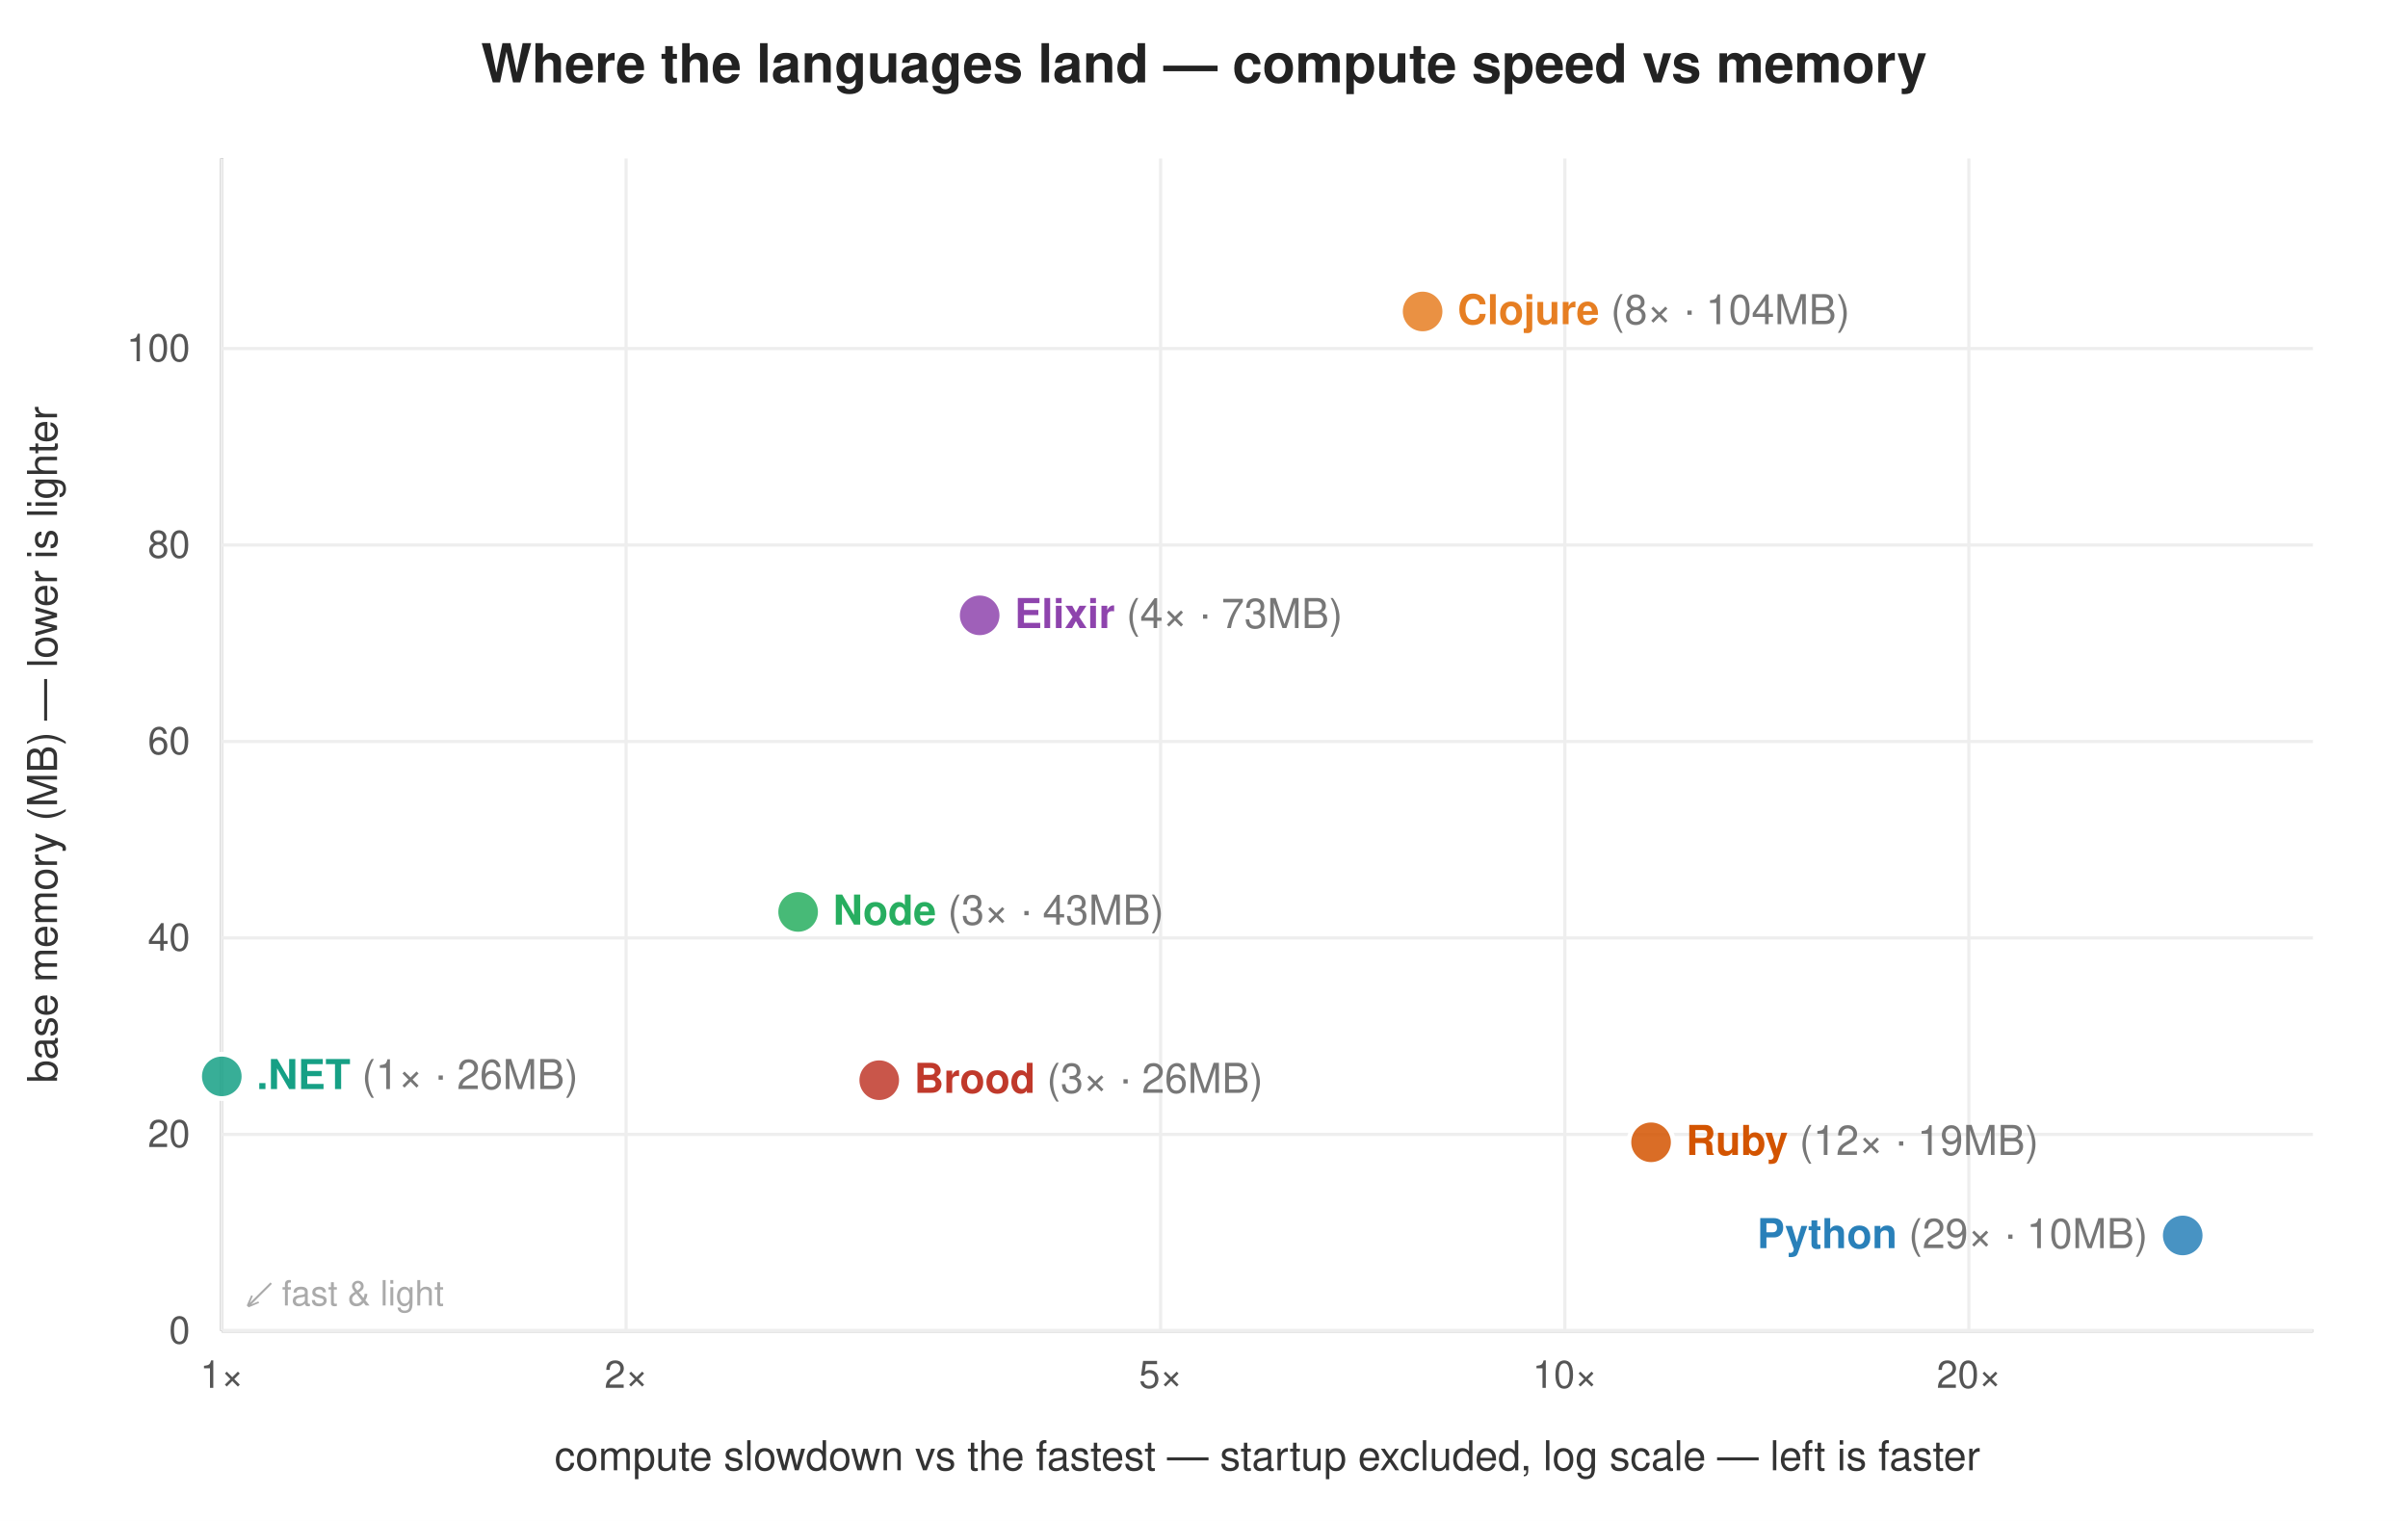
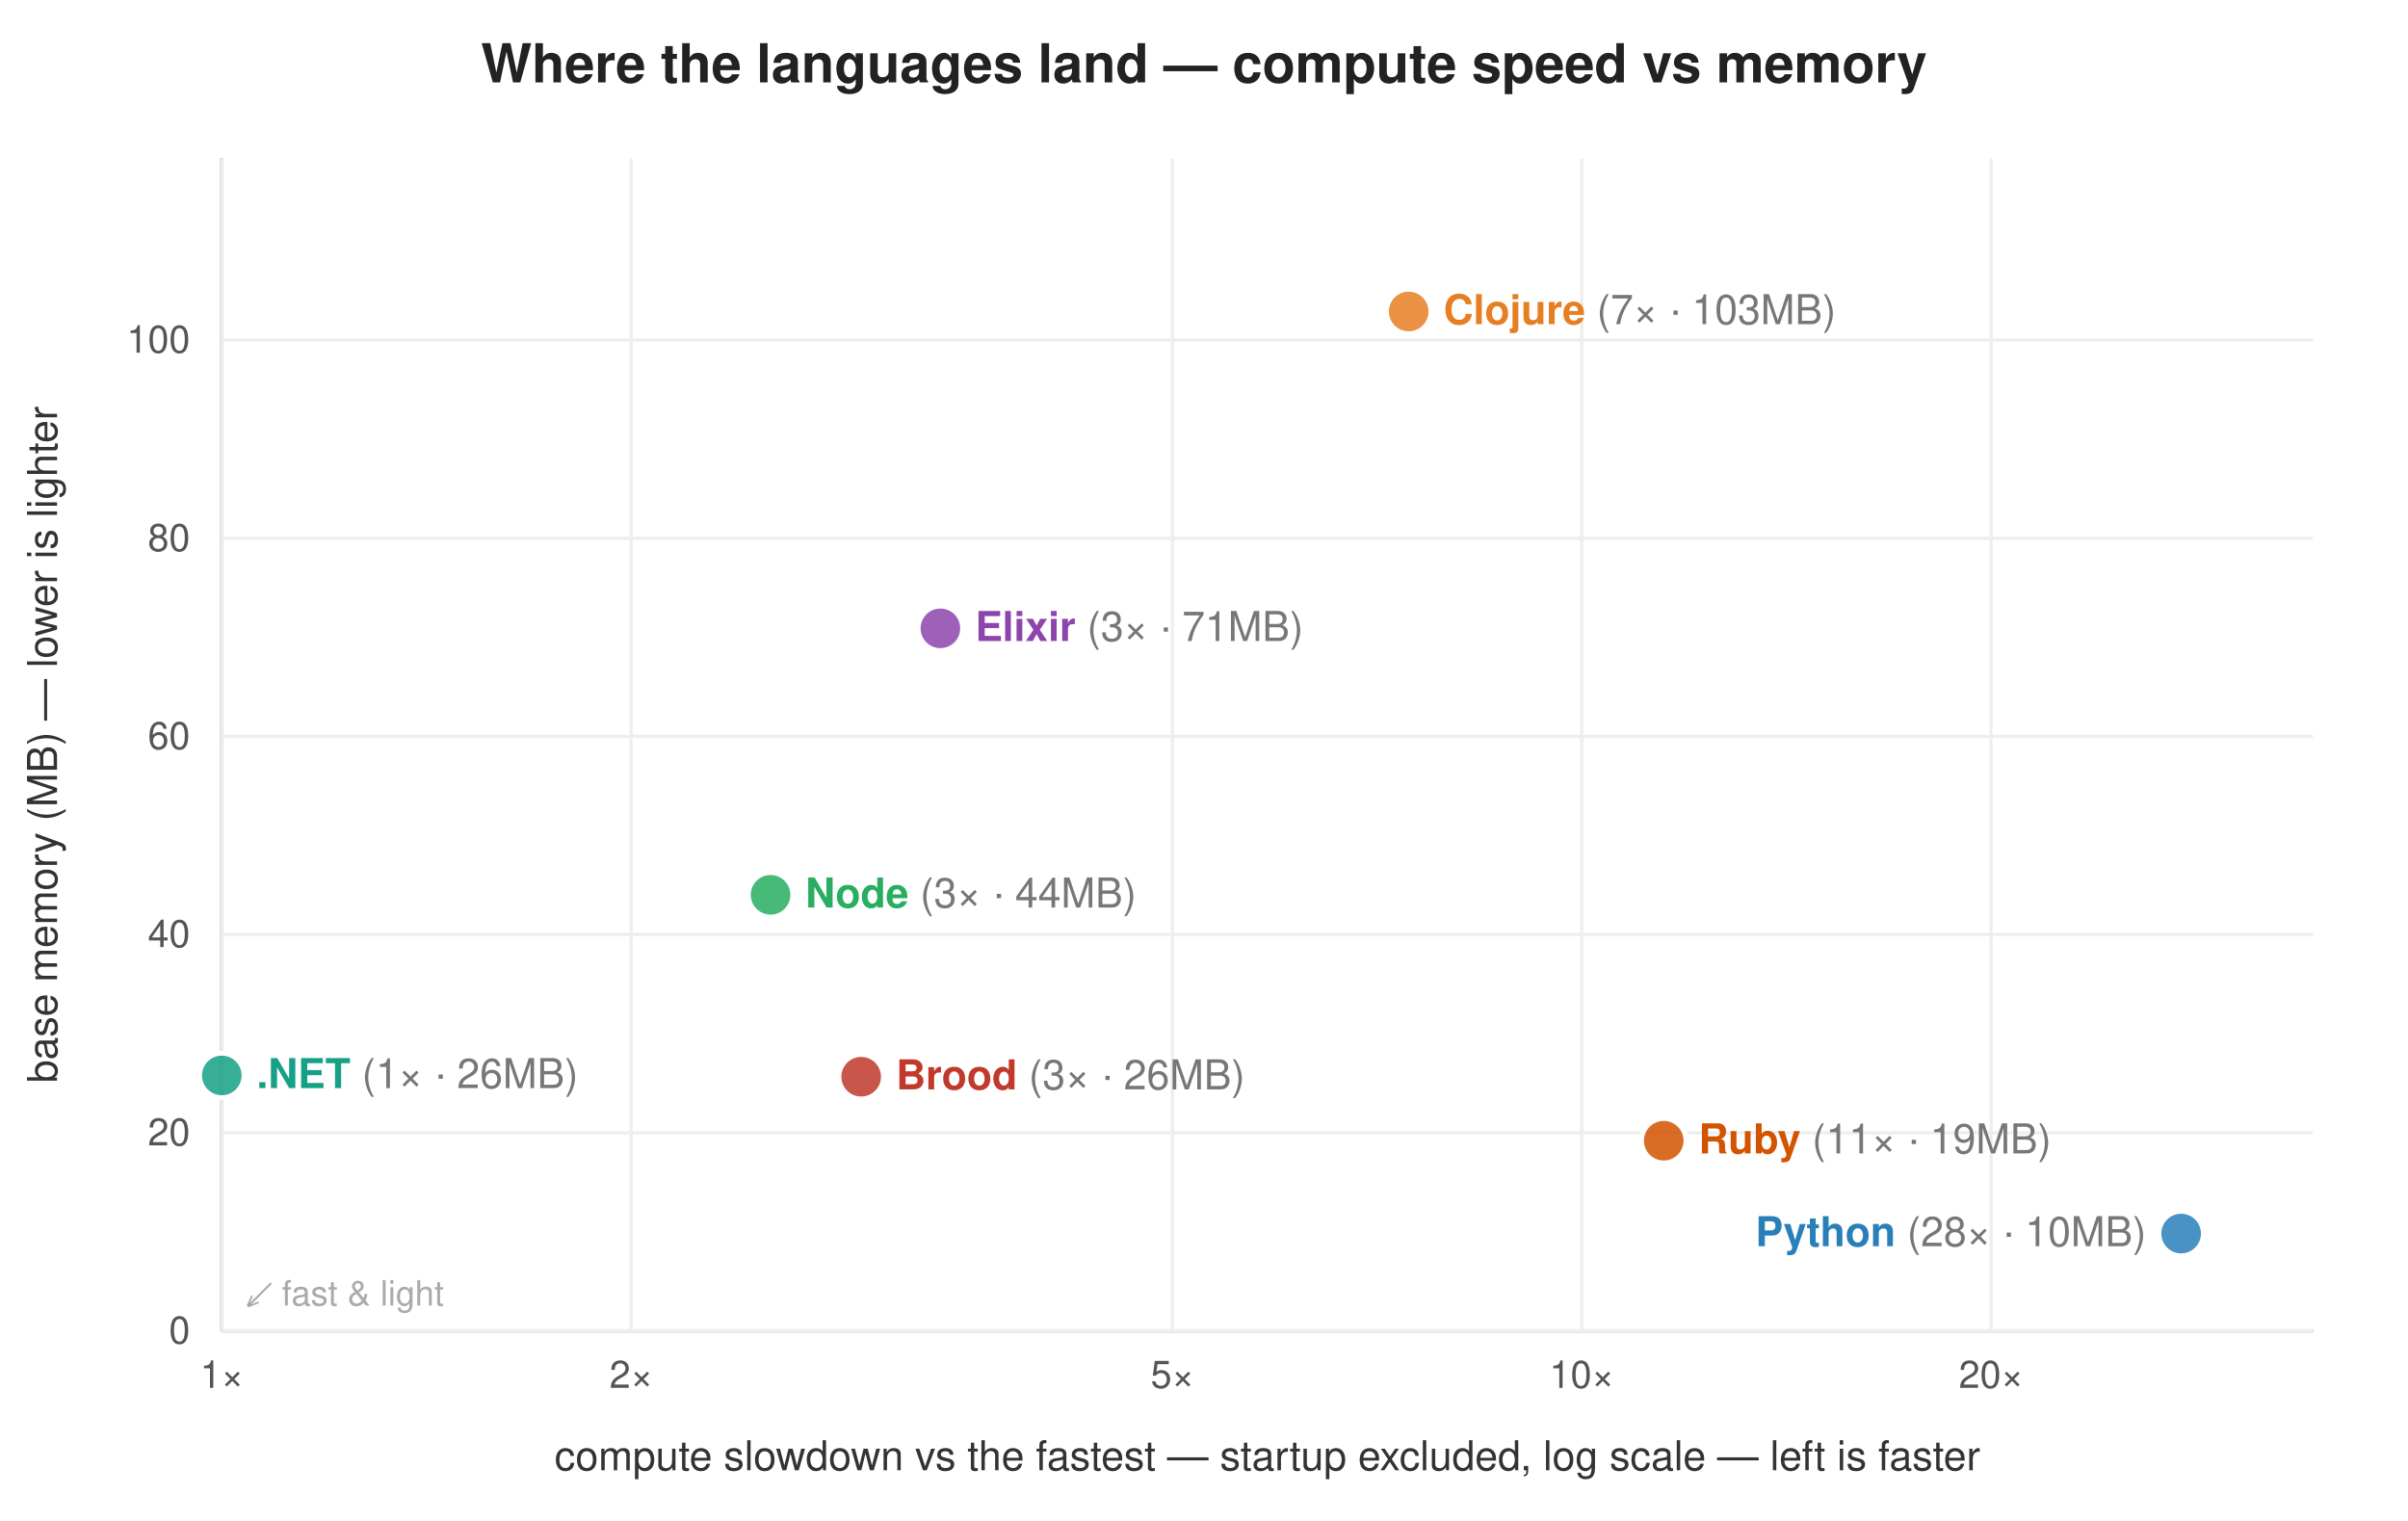
<svg xmlns="http://www.w3.org/2000/svg" width="760" height="480" viewBox="0 0 760 480" font-family="system-ui,Segoe UI,Helvetica,Arial,sans-serif">
  <rect width="760" height="480" fill="#ffffff" />
  <text x="380.0" y="26" text-anchor="middle" font-size="17" font-weight="700" fill="#222">Where the languages land — compute speed vs memory</text>
  <line x1="70" y1="420" x2="730" y2="420" stroke="#888" stroke-width="1" />
  <line x1="70" y1="50" x2="70" y2="420" stroke="#888" stroke-width="1" />
  <line x1="70.0" y1="50" x2="70.0" y2="420" stroke="#eee" stroke-width="1" />
  <text x="70.0" y="438" text-anchor="middle" font-size="12" fill="#555">1×</text>
-   <line x1="197.6" y1="50" x2="197.6" y2="420" stroke="#eee" stroke-width="1" />
-   <text x="197.6" y="438" text-anchor="middle" font-size="12" fill="#555">2×</text>
-   <line x1="366.3" y1="50" x2="366.3" y2="420" stroke="#eee" stroke-width="1" />
-   <text x="366.3" y="438" text-anchor="middle" font-size="12" fill="#555">5×</text>
-   <line x1="493.9" y1="50" x2="493.9" y2="420" stroke="#eee" stroke-width="1" />
-   <text x="493.9" y="438" text-anchor="middle" font-size="12" fill="#555">10×</text>
-   <line x1="621.4" y1="50" x2="621.4" y2="420" stroke="#eee" stroke-width="1" />
-   <text x="621.4" y="438" text-anchor="middle" font-size="12" fill="#555">20×</text>
+   <line x1="199.2" y1="50" x2="199.2" y2="420" stroke="#eee" stroke-width="1" />
+   <text x="199.2" y="438" text-anchor="middle" font-size="12" fill="#555">2×</text>
+   <line x1="370.0" y1="50" x2="370.0" y2="420" stroke="#eee" stroke-width="1" />
+   <text x="370.0" y="438" text-anchor="middle" font-size="12" fill="#555">5×</text>
+   <line x1="499.2" y1="50" x2="499.2" y2="420" stroke="#eee" stroke-width="1" />
+   <text x="499.2" y="438" text-anchor="middle" font-size="12" fill="#555">10×</text>
+   <line x1="628.4" y1="50" x2="628.4" y2="420" stroke="#eee" stroke-width="1" />
+   <text x="628.4" y="438" text-anchor="middle" font-size="12" fill="#555">20×</text>
  <line x1="70" y1="420.0" x2="730" y2="420.0" stroke="#eee" stroke-width="1" />
  <text x="60" y="424.0" text-anchor="end" font-size="12" fill="#555">0</text>
-   <line x1="70" y1="358.0" x2="730" y2="358.0" stroke="#eee" stroke-width="1" />
-   <text x="60" y="362.0" text-anchor="end" font-size="12" fill="#555">20</text>
-   <line x1="70" y1="296.0" x2="730" y2="296.0" stroke="#eee" stroke-width="1" />
-   <text x="60" y="300.0" text-anchor="end" font-size="12" fill="#555">40</text>
-   <line x1="70" y1="234.0" x2="730" y2="234.0" stroke="#eee" stroke-width="1" />
-   <text x="60" y="238.0" text-anchor="end" font-size="12" fill="#555">60</text>
-   <line x1="70" y1="172.0" x2="730" y2="172.0" stroke="#eee" stroke-width="1" />
-   <text x="60" y="176.0" text-anchor="end" font-size="12" fill="#555">80</text>
-   <line x1="70" y1="110.0" x2="730" y2="110.0" stroke="#eee" stroke-width="1" />
-   <text x="60" y="114.0" text-anchor="end" font-size="12" fill="#555">100</text>
+   <line x1="70" y1="357.5" x2="730" y2="357.5" stroke="#eee" stroke-width="1" />
+   <text x="60" y="361.5" text-anchor="end" font-size="12" fill="#555">20</text>
+   <line x1="70" y1="294.9" x2="730" y2="294.9" stroke="#eee" stroke-width="1" />
+   <text x="60" y="298.9" text-anchor="end" font-size="12" fill="#555">40</text>
+   <line x1="70" y1="232.4" x2="730" y2="232.4" stroke="#eee" stroke-width="1" />
+   <text x="60" y="236.4" text-anchor="end" font-size="12" fill="#555">60</text>
+   <line x1="70" y1="169.9" x2="730" y2="169.9" stroke="#eee" stroke-width="1" />
+   <text x="60" y="173.9" text-anchor="end" font-size="12" fill="#555">80</text>
+   <line x1="70" y1="107.3" x2="730" y2="107.3" stroke="#eee" stroke-width="1" />
+   <text x="60" y="111.3" text-anchor="end" font-size="12" fill="#555">100</text>
  <text x="400.0" y="464" text-anchor="middle" font-size="13" fill="#333">compute slowdown vs the fastest — startup excluded, log scale — left is faster</text>
  <text x="18" y="235.0" text-anchor="middle" font-size="13" fill="#333" transform="rotate(-90 18 235.0)">base memory (MB) — lower is lighter</text>
  <text x="78" y="412" font-size="11" fill="#aaa">↙ fast &amp; light</text>
-   <circle cx="688.9" cy="389.9" r="7" fill="#2980b9" fill-opacity="0.85" stroke="#fff" stroke-width="1.5" />
-   <text x="677.9" y="393.9" text-anchor="end" font-size="13" font-weight="600" fill="#2980b9">Python <tspan font-weight="400" fill="#777">(29× · 10MB)</tspan>
+   <circle cx="688.4" cy="389.3" r="7" fill="#2980b9" fill-opacity="0.85" stroke="#fff" stroke-width="1.5" />
+   <text x="677.4" y="393.3" text-anchor="end" font-size="13" font-weight="600" fill="#2980b9">Python <tspan font-weight="400" fill="#777">(28× · 10MB)</tspan>
  </text>
-   <circle cx="521.1" cy="360.5" r="7" fill="#d35400" fill-opacity="0.85" stroke="#fff" stroke-width="1.5" />
-   <text x="532.1" y="364.5" text-anchor="start" font-size="13" font-weight="600" fill="#d35400">Ruby <tspan font-weight="400" fill="#777">(12× · 19MB)</tspan>
+   <circle cx="525.1" cy="360.0" r="7" fill="#d35400" fill-opacity="0.85" stroke="#fff" stroke-width="1.5" />
+   <text x="536.1" y="364.0" text-anchor="start" font-size="13" font-weight="600" fill="#d35400">Ruby <tspan font-weight="400" fill="#777">(11× · 19MB)</tspan>
  </text>
-   <circle cx="277.5" cy="340.9" r="7" fill="#c0392b" fill-opacity="0.85" stroke="#fff" stroke-width="1.5" />
-   <text x="288.5" y="344.9" text-anchor="start" font-size="13" font-weight="600" fill="#c0392b">Brood <tspan font-weight="400" fill="#777">(3× · 26MB)</tspan>
+   <circle cx="271.8" cy="339.8" r="7" fill="#c0392b" fill-opacity="0.85" stroke="#fff" stroke-width="1.5" />
+   <text x="282.8" y="343.8" text-anchor="start" font-size="13" font-weight="600" fill="#c0392b">Brood <tspan font-weight="400" fill="#777">(3× · 26MB)</tspan>
  </text>
-   <circle cx="70.0" cy="339.7" r="7" fill="#16a085" fill-opacity="0.85" stroke="#fff" stroke-width="1.5" />
-   <text x="81.0" y="343.7" text-anchor="start" font-size="13" font-weight="600" fill="#16a085">.NET <tspan font-weight="400" fill="#777">(1× · 26MB)</tspan>
+   <circle cx="70.0" cy="339.4" r="7" fill="#16a085" fill-opacity="0.85" stroke="#fff" stroke-width="1.5" />
+   <text x="81.0" y="343.4" text-anchor="start" font-size="13" font-weight="600" fill="#16a085">.NET <tspan font-weight="400" fill="#777">(1× · 26MB)</tspan>
  </text>
-   <circle cx="251.9" cy="287.8" r="7" fill="#27ae60" fill-opacity="0.85" stroke="#fff" stroke-width="1.5" />
-   <text x="262.9" y="291.8" text-anchor="start" font-size="13" font-weight="600" fill="#27ae60">Node <tspan font-weight="400" fill="#777">(3× · 43MB)</tspan>
+   <circle cx="243.2" cy="282.4" r="7" fill="#27ae60" fill-opacity="0.85" stroke="#fff" stroke-width="1.5" />
+   <text x="254.2" y="286.4" text-anchor="start" font-size="13" font-weight="600" fill="#27ae60">Node <tspan font-weight="400" fill="#777">(3× · 44MB)</tspan>
  </text>
-   <circle cx="309.2" cy="194.2" r="7" fill="#8e44ad" fill-opacity="0.85" stroke="#fff" stroke-width="1.5" />
-   <text x="320.2" y="198.2" text-anchor="start" font-size="13" font-weight="600" fill="#8e44ad">Elixir <tspan font-weight="400" fill="#777">(4× · 73MB)</tspan>
+   <circle cx="296.8" cy="198.3" r="7" fill="#8e44ad" fill-opacity="0.85" stroke="#fff" stroke-width="1.5" />
+   <text x="307.8" y="202.3" text-anchor="start" font-size="13" font-weight="600" fill="#8e44ad">Elixir <tspan font-weight="400" fill="#777">(3× · 71MB)</tspan>
  </text>
-   <circle cx="449.0" cy="98.3" r="7" fill="#e67e22" fill-opacity="0.85" stroke="#fff" stroke-width="1.5" />
-   <text x="460.0" y="102.3" text-anchor="start" font-size="13" font-weight="600" fill="#e67e22">Clojure <tspan font-weight="400" fill="#777">(8× · 104MB)</tspan>
+   <circle cx="444.6" cy="98.3" r="7" fill="#e67e22" fill-opacity="0.85" stroke="#fff" stroke-width="1.5" />
+   <text x="455.6" y="102.3" text-anchor="start" font-size="13" font-weight="600" fill="#e67e22">Clojure <tspan font-weight="400" fill="#777">(7× · 103MB)</tspan>
  </text>
</svg>
